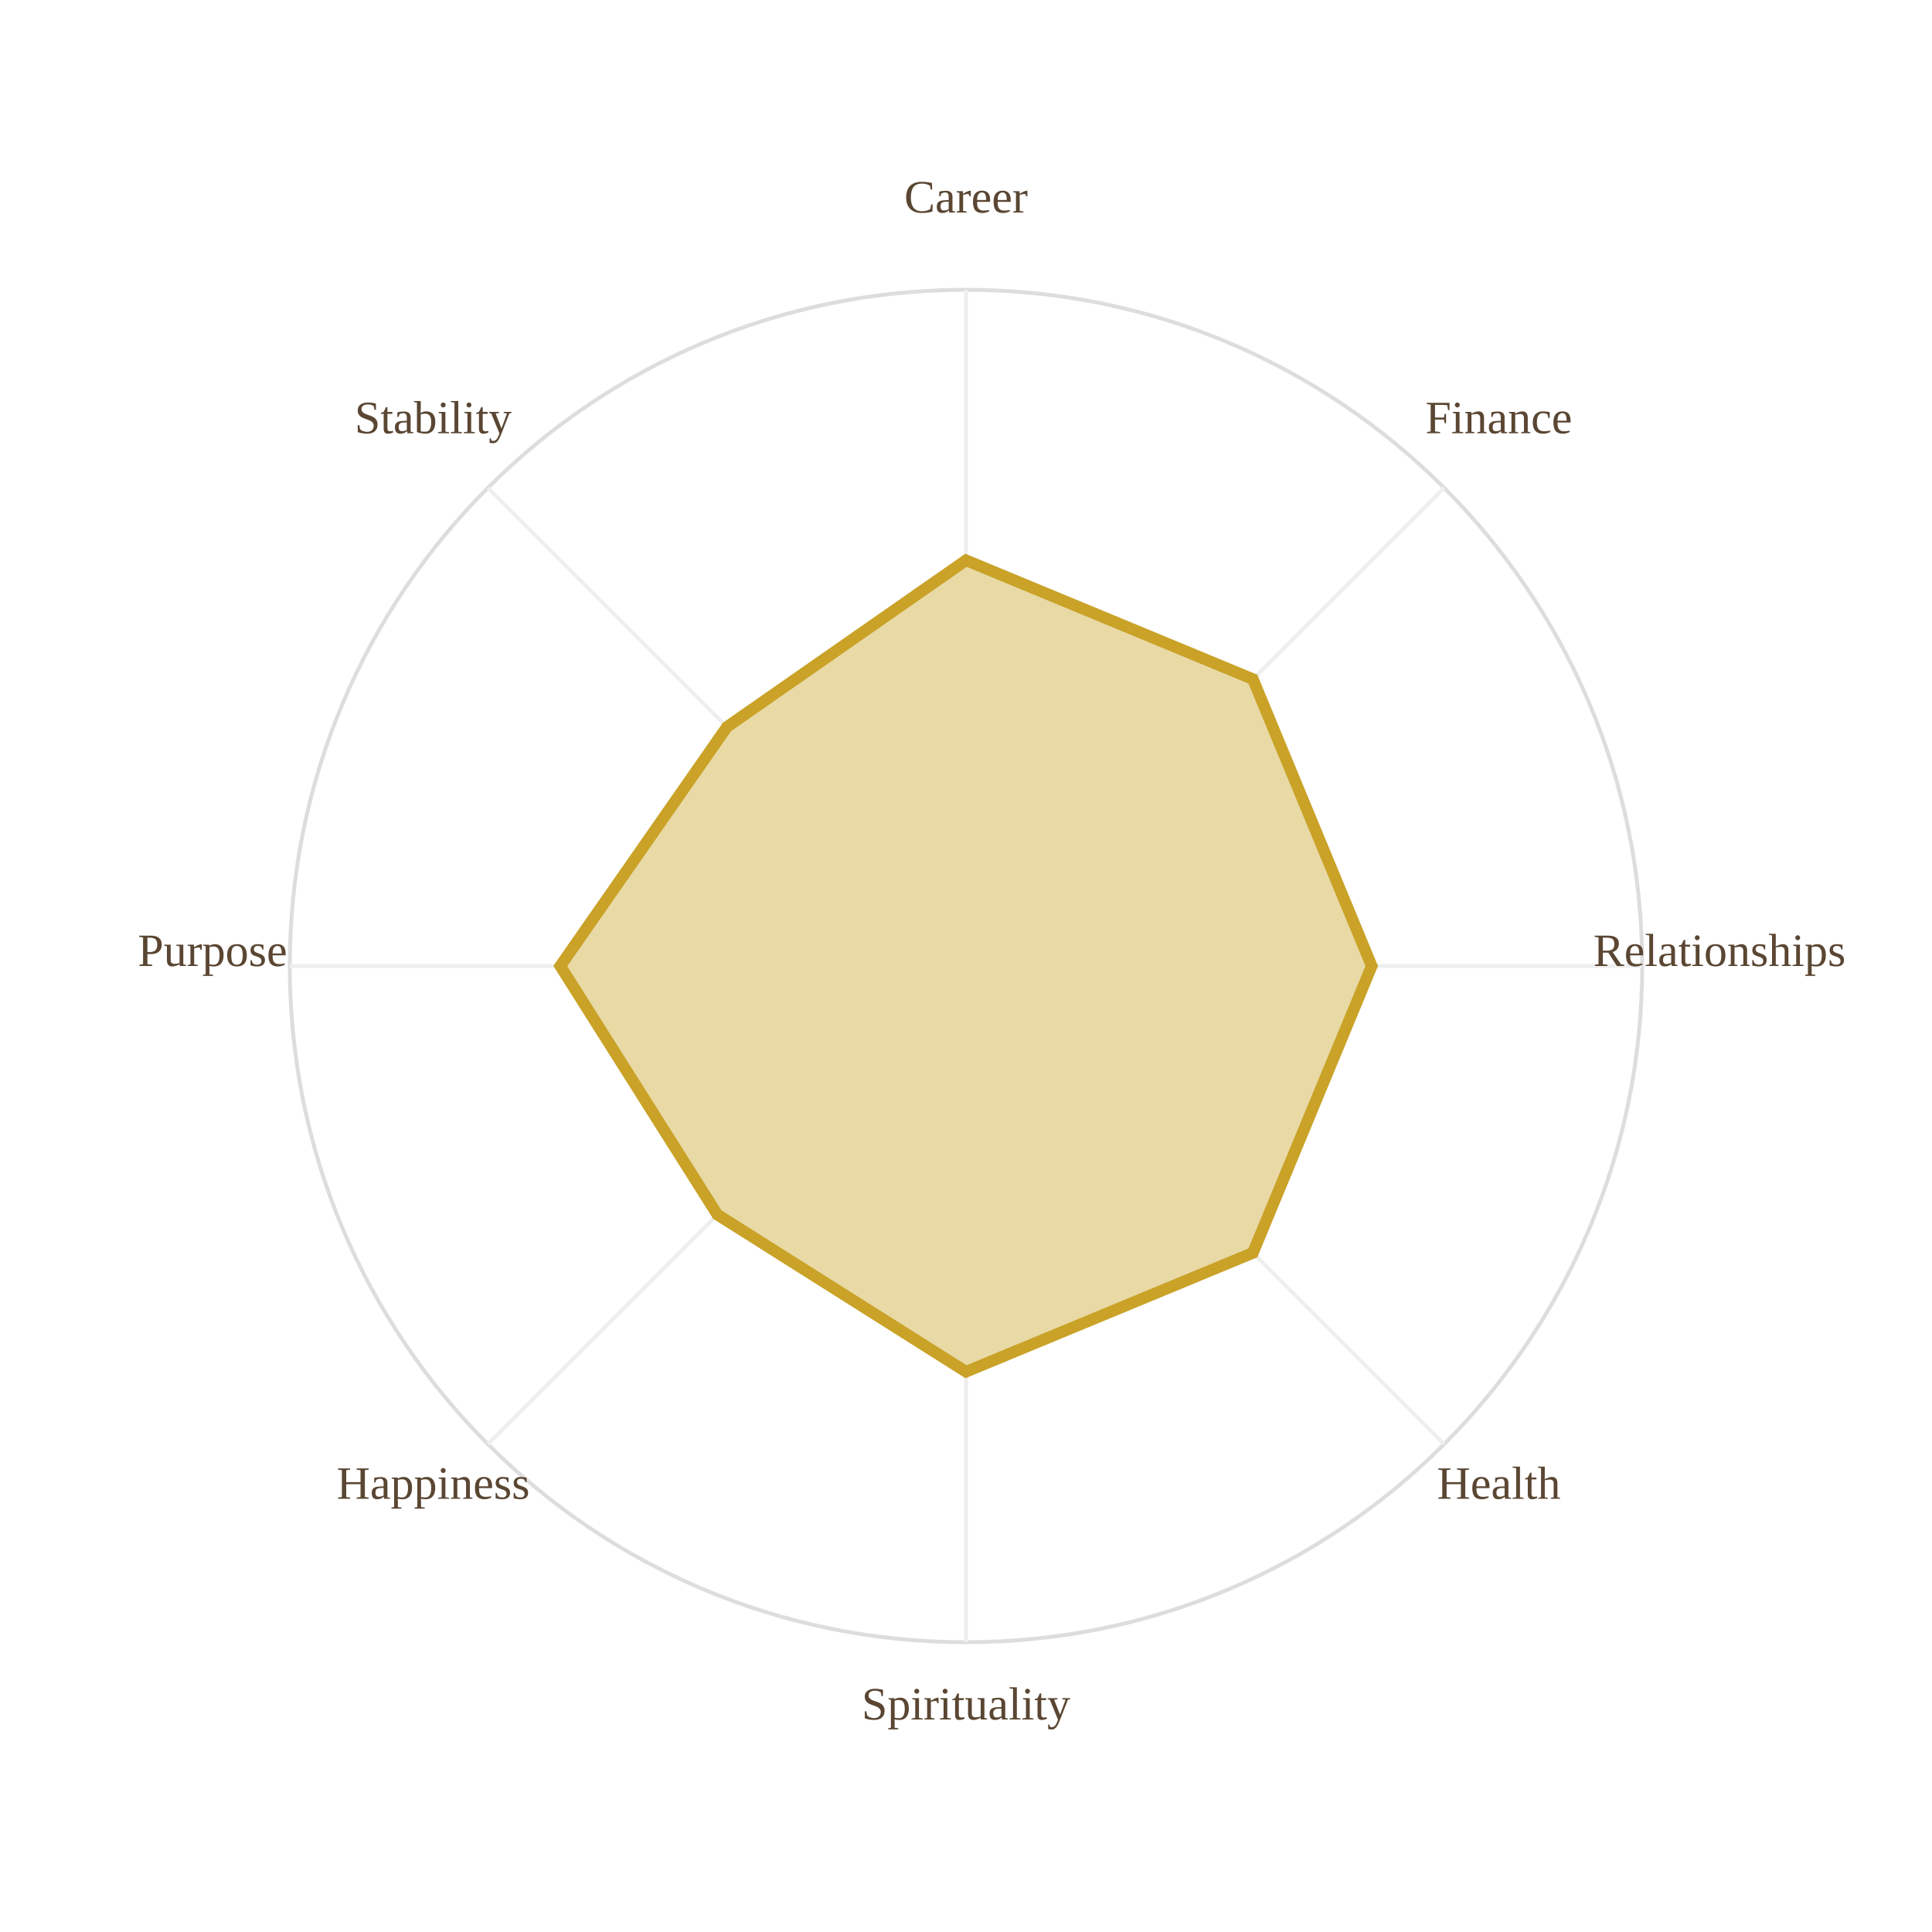
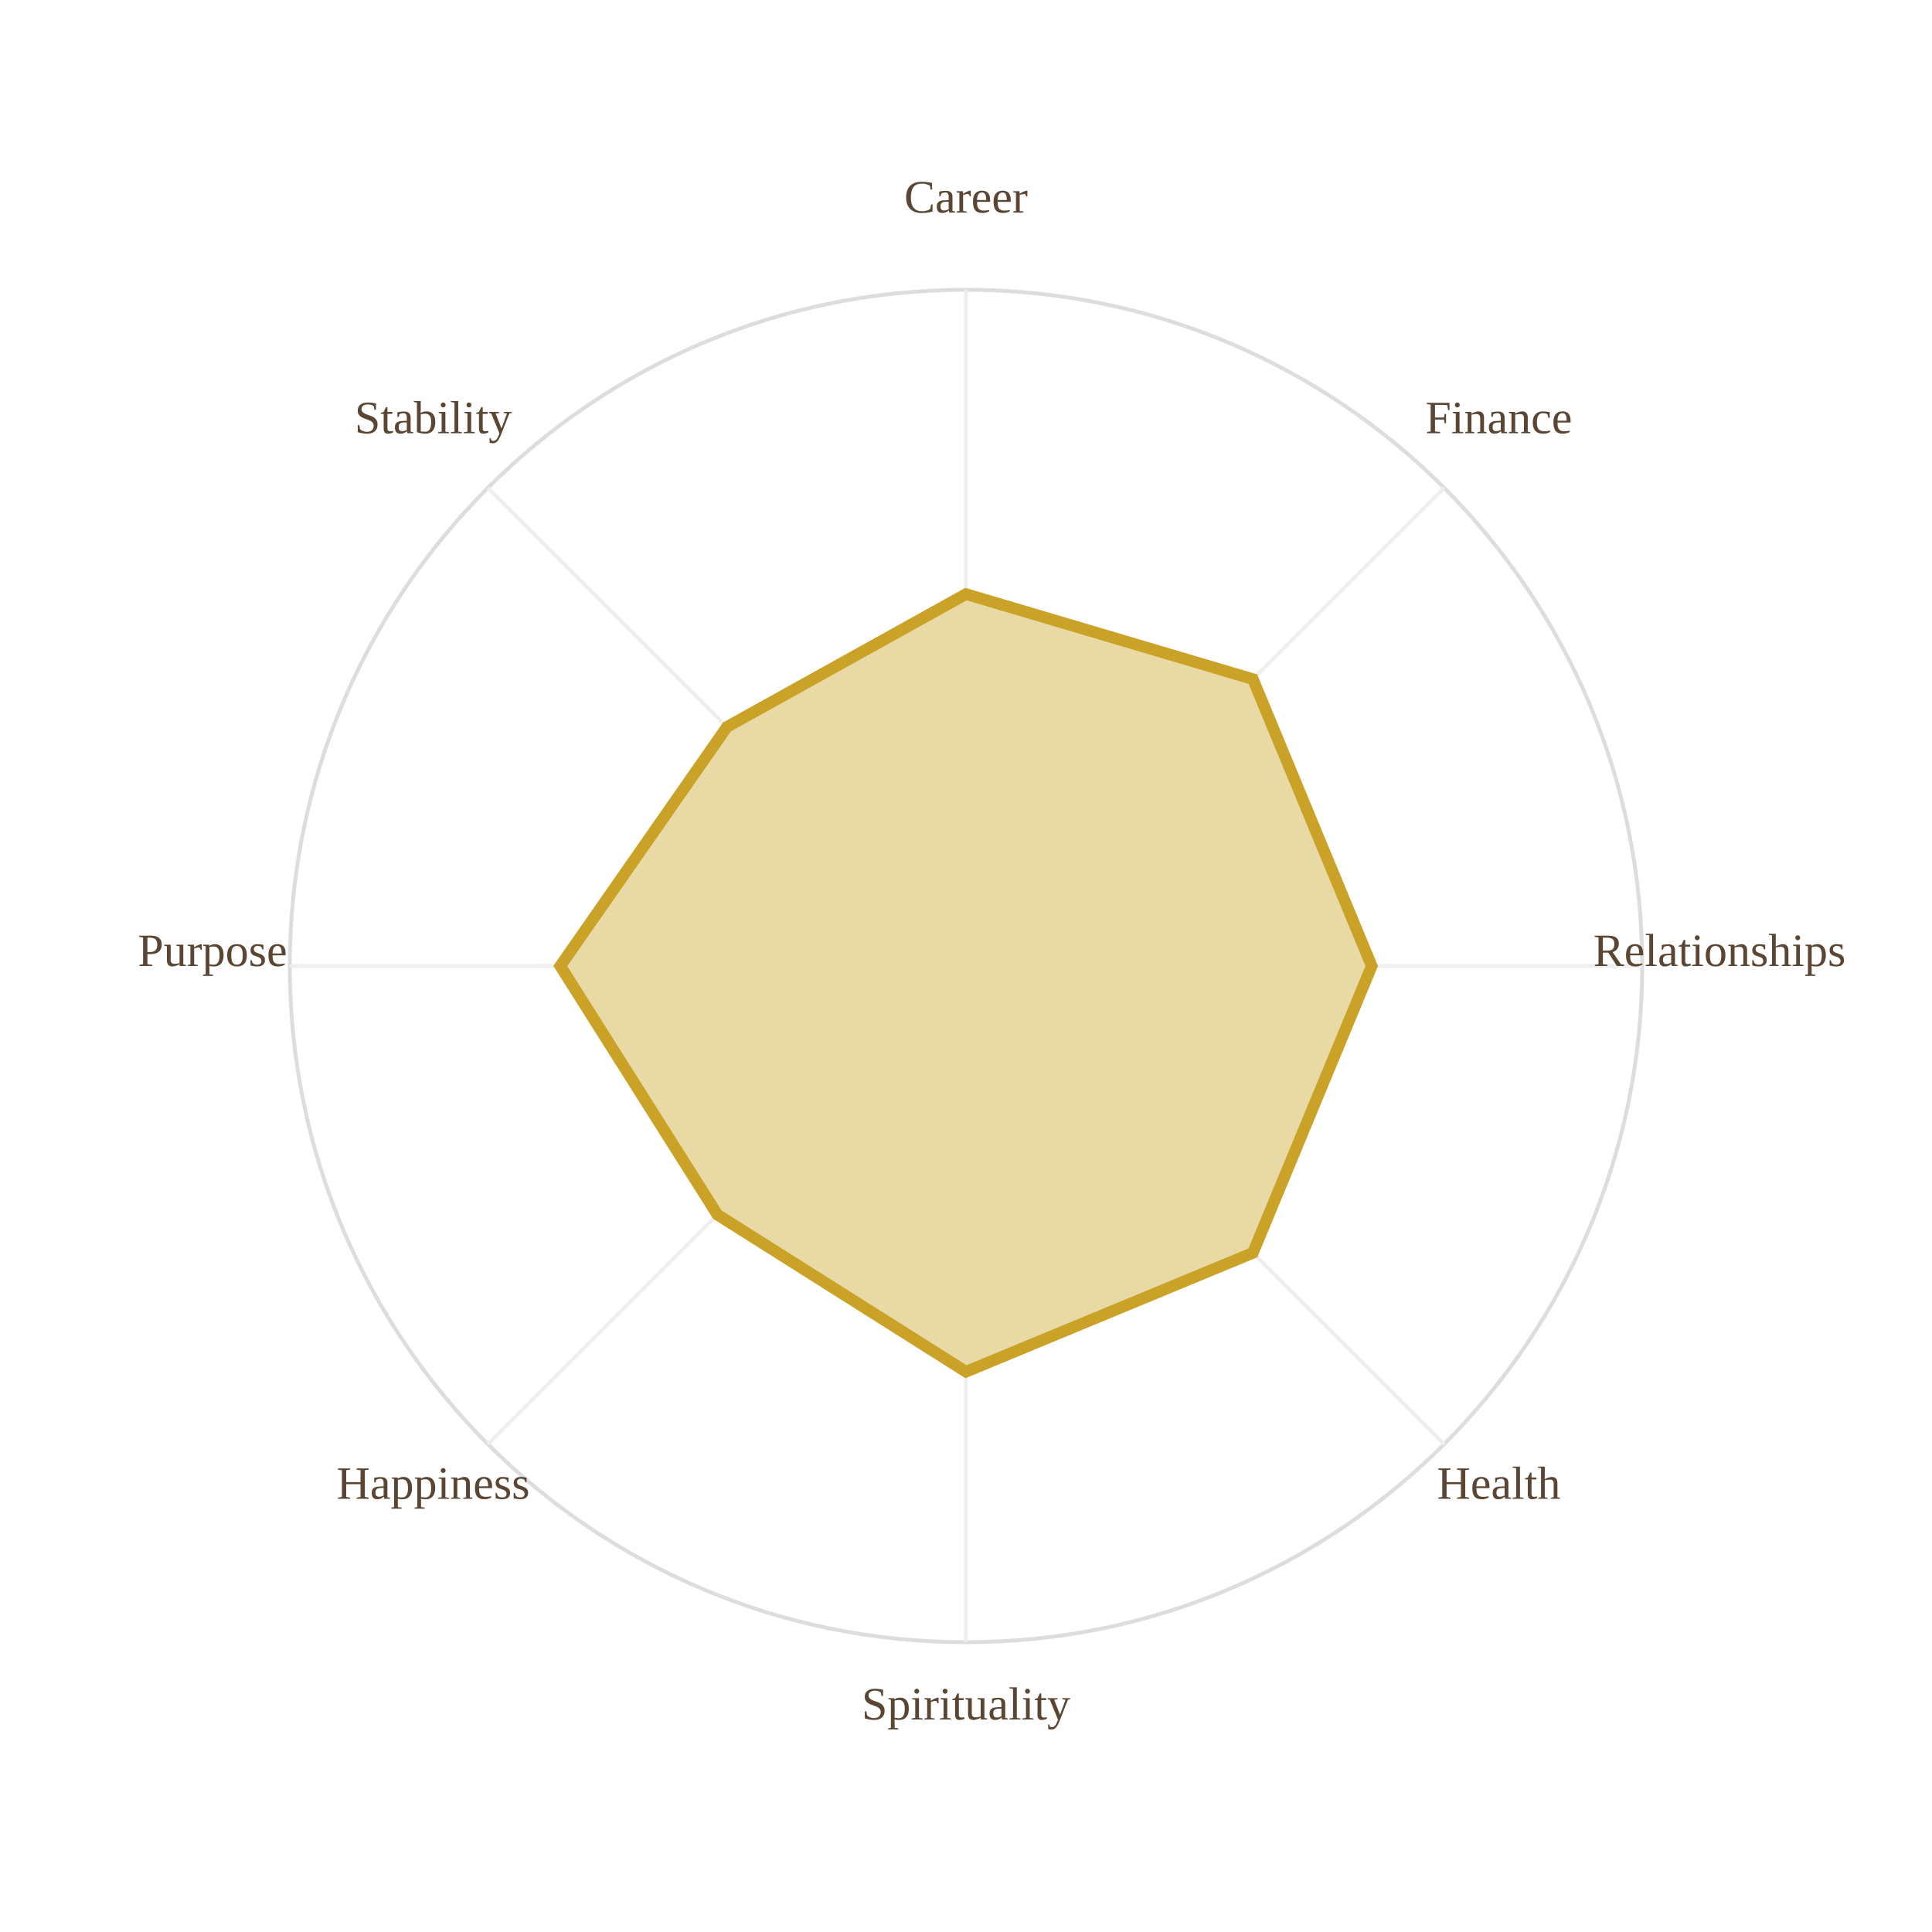
<svg xmlns="http://www.w3.org/2000/svg" baseProfile="full" height="500" version="1.1" width="500">
  <defs />
  <rect fill="white" height="500" width="500" x="0" y="0" />
  <circle cx="250.0" cy="250.0" fill="none" r="175.0" stroke="#ddd" />
  <line stroke="#eee" x1="250.0" x2="250.0" y1="250.0" y2="75.0" />
  <text fill="#5a4632" font-size="12" text-anchor="middle" x="250.0" y="55.0">Career</text>
  <line stroke="#eee" x1="250.0" x2="373.744" y1="250.0" y2="126.256" />
  <text fill="#5a4632" font-size="12" text-anchor="middle" x="387.886" y="112.114">Finance</text>
  <line stroke="#eee" x1="250.0" x2="425.0" y1="250.0" y2="250.0" />
  <text fill="#5a4632" font-size="12" text-anchor="middle" x="445.0" y="250.0">Relationships</text>
  <line stroke="#eee" x1="250.0" x2="373.744" y1="250.0" y2="373.744" />
  <text fill="#5a4632" font-size="12" text-anchor="middle" x="387.886" y="387.886">Health</text>
  <line stroke="#eee" x1="250.0" x2="250.0" y1="250.0" y2="425.0" />
  <text fill="#5a4632" font-size="12" text-anchor="middle" x="250.0" y="445.0">Spirituality</text>
  <line stroke="#eee" x1="250.0" x2="126.256" y1="250.0" y2="373.744" />
  <text fill="#5a4632" font-size="12" text-anchor="middle" x="112.114" y="387.886">Happiness</text>
  <line stroke="#eee" x1="250.0" x2="75.0" y1="250.0" y2="250" />
  <text fill="#5a4632" font-size="12" text-anchor="middle" x="55.0" y="250">Purpose</text>
  <line stroke="#eee" x1="250.0" x2="126.256" y1="250.0" y2="126.256" />
  <text fill="#5a4632" font-size="12" text-anchor="middle" x="112.114" y="112.114">Stability</text>
-   <polygon fill="#e8d9a5" points="250.0,145.0 324.246,175.754 355.0,250.0 324.246,324.246 250.0,355.0 185.653,314.347 145.0,250.0 188.128,188.128" stroke="#c9a227" stroke-width="3" />
+   <polygon fill="#e8d9a5" points="250.0,153.75 324.246,175.754 355.0,250.0 324.246,324.246 250.0,355.0 185.653,314.347 145.0,250.0 188.128,188.128" stroke="#c9a227" stroke-width="3" />
</svg>
